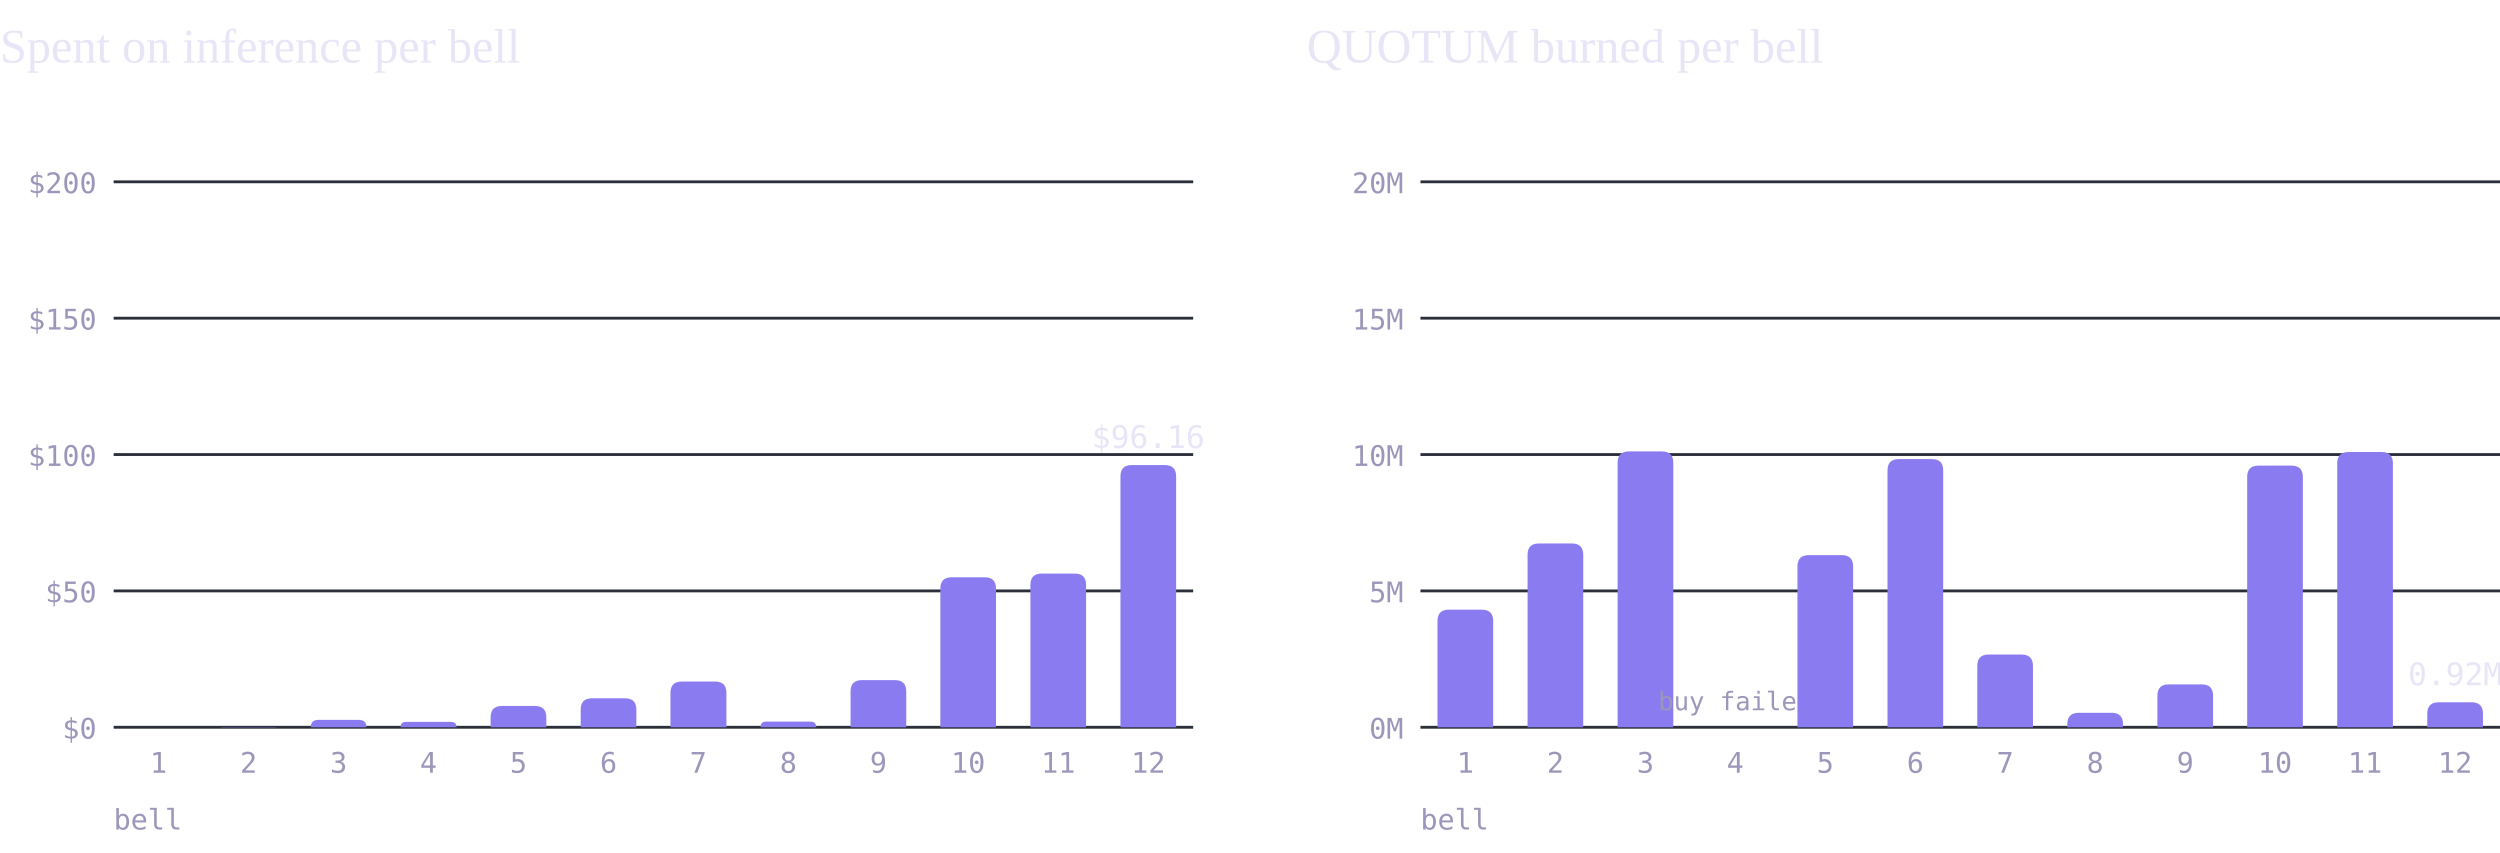
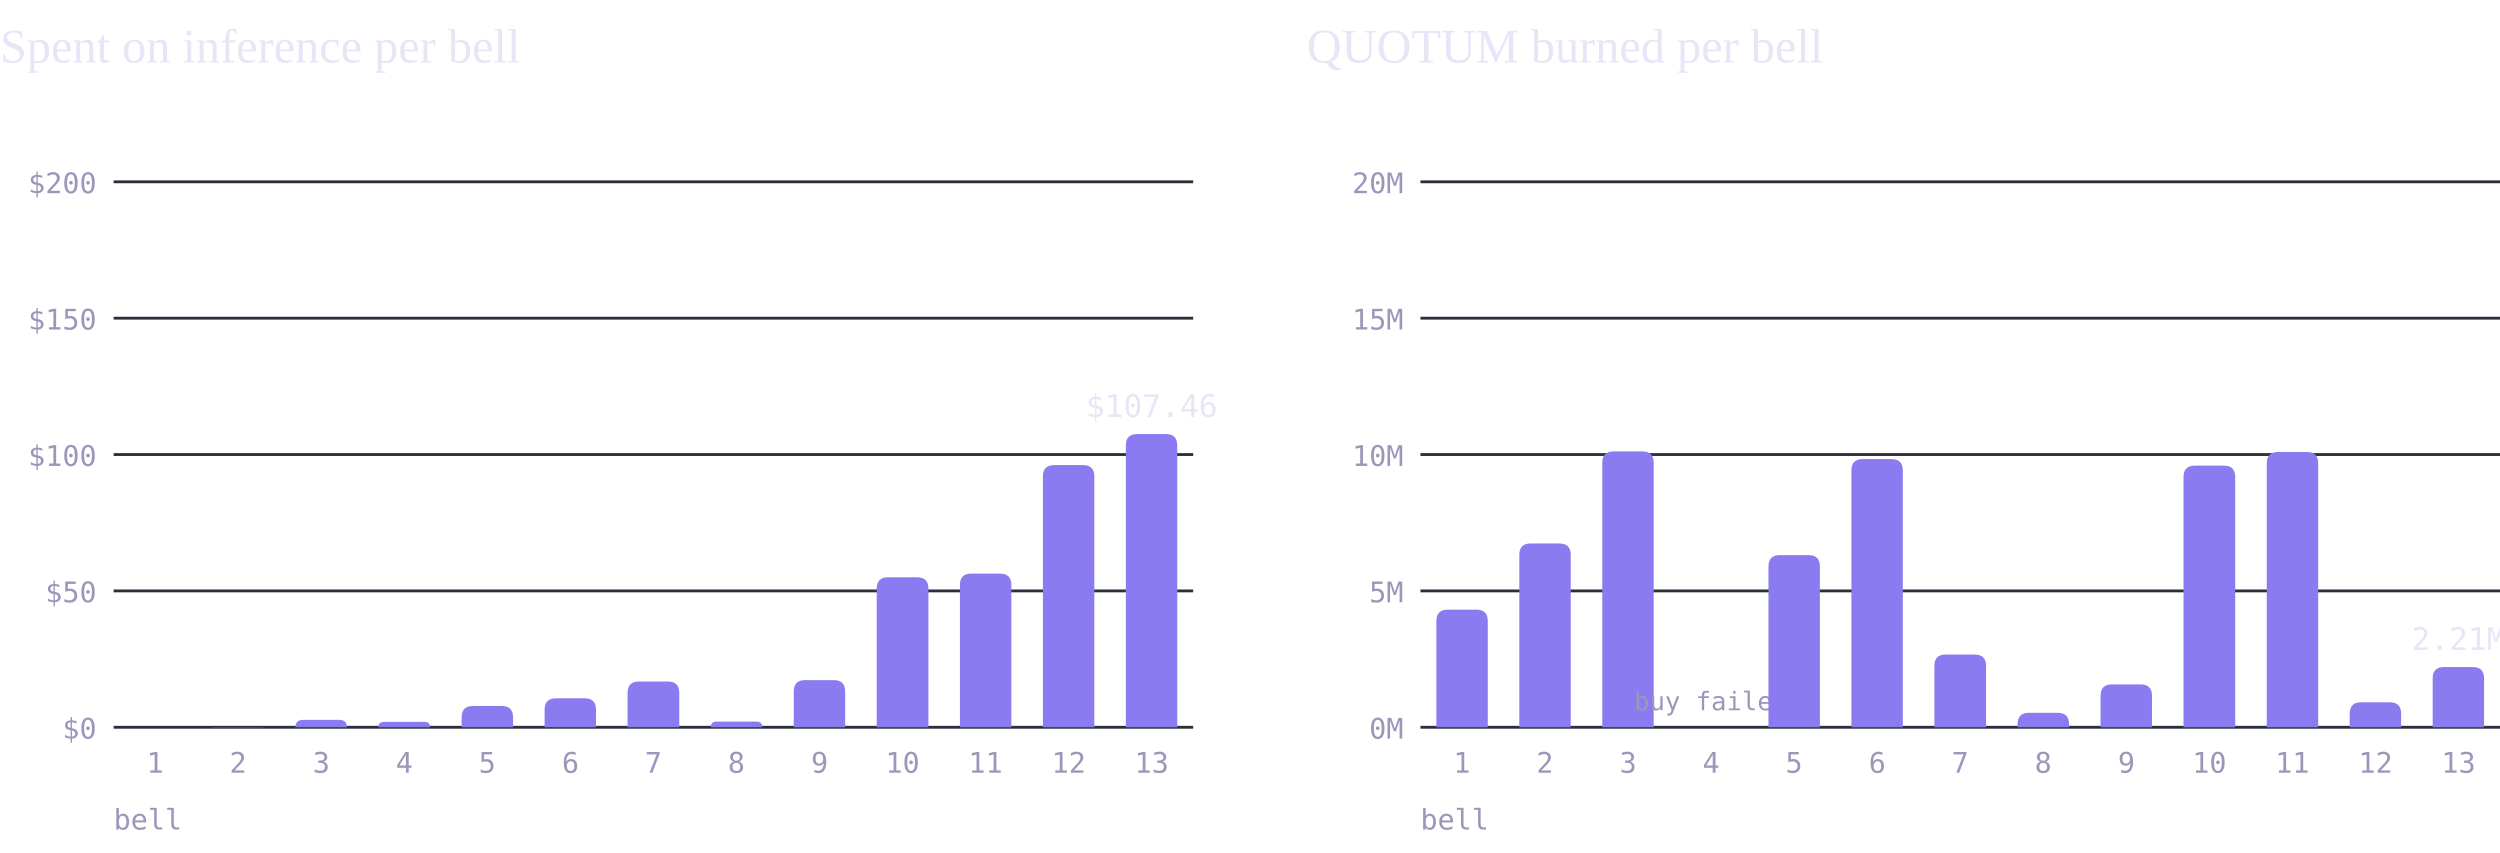
- <svg xmlns="http://www.w3.org/2000/svg" viewBox="0 0 880 300" width="880" height="300" role="img" aria-label="quotum bells 1 to 12: inference spent and QUOTUM burned per bell">
+ <svg xmlns="http://www.w3.org/2000/svg" viewBox="0 0 880 300" width="880" height="300" role="img" aria-label="quotum bells 1 to 13: inference spent and QUOTUM burned per bell">
  <text x="0" y="22" font-family="Georgia,'Times New Roman',serif" font-size="17" fill="#e8e5f7">Spent on inference per bell</text>
  <line x1="40" x2="420" y1="256.0" y2="256.0" stroke="#2a2f3a" stroke-width="1" />
  <text x="34" y="260.0" text-anchor="end" font-family="ui-monospace,SFMono-Regular,Menlo,monospace" font-size="10" fill="#9c97ba">$0</text>
  <line x1="40" x2="420" y1="208.0" y2="208.0" stroke="#2a2f3a" stroke-width="1" />
  <text x="34" y="212.0" text-anchor="end" font-family="ui-monospace,SFMono-Regular,Menlo,monospace" font-size="10" fill="#9c97ba">$50</text>
  <line x1="40" x2="420" y1="160.0" y2="160.0" stroke="#2a2f3a" stroke-width="1" />
  <text x="34" y="164.0" text-anchor="end" font-family="ui-monospace,SFMono-Regular,Menlo,monospace" font-size="10" fill="#9c97ba">$100</text>
  <line x1="40" x2="420" y1="112.0" y2="112.0" stroke="#2a2f3a" stroke-width="1" />
  <text x="34" y="116.0" text-anchor="end" font-family="ui-monospace,SFMono-Regular,Menlo,monospace" font-size="10" fill="#9c97ba">$150</text>
  <line x1="40" x2="420" y1="64.0" y2="64.0" stroke="#2a2f3a" stroke-width="1" />
  <text x="34" y="68.0" text-anchor="end" font-family="ui-monospace,SFMono-Regular,Menlo,monospace" font-size="10" fill="#9c97ba">$200</text>
-   <path d="M46.0,256.0 V256.0 Q46.0,256.0 46.0,256.0 H65.6 Q65.7,256.0 65.7,256.0 V256.0 Z" fill="#8a7cf0" />
-   <text x="55.8" y="272" text-anchor="middle" font-family="ui-monospace,SFMono-Regular,Menlo,monospace" font-size="10" fill="#9c97ba">1</text>
-   <path d="M77.7,256.0 V256.0 Q77.7,255.9 77.8,255.9 H97.2 Q97.3,255.9 97.3,256.0 V256.0 Z" fill="#8a7cf0" />
-   <text x="87.5" y="272" text-anchor="middle" font-family="ui-monospace,SFMono-Regular,Menlo,monospace" font-size="10" fill="#9c97ba">2</text>
-   <path d="M109.4,256.0 V256.0 Q109.4,253.4 112.0,253.4 H126.3 Q129.0,253.4 129.0,256.0 V256.0 Z" fill="#8a7cf0" />
-   <text x="119.2" y="272" text-anchor="middle" font-family="ui-monospace,SFMono-Regular,Menlo,monospace" font-size="10" fill="#9c97ba">3</text>
-   <path d="M141.0,256.0 V256.0 Q141.0,254.1 142.9,254.1 H158.7 Q160.7,254.1 160.7,256.0 V256.0 Z" fill="#8a7cf0" />
-   <text x="150.8" y="272" text-anchor="middle" font-family="ui-monospace,SFMono-Regular,Menlo,monospace" font-size="10" fill="#9c97ba">4</text>
-   <path d="M172.7,256.0 V252.5 Q172.7,248.5 176.7,248.5 H188.3 Q192.3,248.5 192.3,252.5 V256.0 Z" fill="#8a7cf0" />
-   <text x="182.5" y="272" text-anchor="middle" font-family="ui-monospace,SFMono-Regular,Menlo,monospace" font-size="10" fill="#9c97ba">5</text>
-   <path d="M204.4,256.0 V249.8 Q204.4,245.8 208.4,245.8 H220.0 Q224.0,245.8 224.0,249.8 V256.0 Z" fill="#8a7cf0" />
-   <text x="214.2" y="272" text-anchor="middle" font-family="ui-monospace,SFMono-Regular,Menlo,monospace" font-size="10" fill="#9c97ba">6</text>
-   <path d="M236.0,256.0 V243.9 Q236.0,239.9 240.0,239.9 H251.7 Q255.7,239.9 255.7,243.9 V256.0 Z" fill="#8a7cf0" />
-   <text x="245.8" y="272" text-anchor="middle" font-family="ui-monospace,SFMono-Regular,Menlo,monospace" font-size="10" fill="#9c97ba">7</text>
-   <path d="M267.7,256.0 V256.0 Q267.7,254.0 269.7,254.0 H285.3 Q287.3,254.0 287.3,256.0 V256.0 Z" fill="#8a7cf0" />
-   <text x="277.5" y="272" text-anchor="middle" font-family="ui-monospace,SFMono-Regular,Menlo,monospace" font-size="10" fill="#9c97ba">8</text>
-   <path d="M299.4,256.0 V243.4 Q299.4,239.4 303.4,239.4 H315.0 Q319.0,239.4 319.0,243.4 V256.0 Z" fill="#8a7cf0" />
-   <text x="309.2" y="272" text-anchor="middle" font-family="ui-monospace,SFMono-Regular,Menlo,monospace" font-size="10" fill="#9c97ba">9</text>
-   <path d="M331.0,256.0 V207.2 Q331.0,203.2 335.0,203.2 H346.6 Q350.6,203.2 350.6,207.2 V256.0 Z" fill="#8a7cf0" />
-   <text x="340.8" y="272" text-anchor="middle" font-family="ui-monospace,SFMono-Regular,Menlo,monospace" font-size="10" fill="#9c97ba">10</text>
-   <path d="M362.7,256.0 V205.9 Q362.7,201.9 366.7,201.9 H378.3 Q382.3,201.9 382.3,205.9 V256.0 Z" fill="#8a7cf0" />
-   <text x="372.5" y="272" text-anchor="middle" font-family="ui-monospace,SFMono-Regular,Menlo,monospace" font-size="10" fill="#9c97ba">11</text>
-   <path d="M394.4,256.0 V167.7 Q394.4,163.7 398.4,163.7 H410.0 Q414.0,163.7 414.0,167.7 V256.0 Z" fill="#8a7cf0" />
-   <text x="404.2" y="272" text-anchor="middle" font-family="ui-monospace,SFMono-Regular,Menlo,monospace" font-size="10" fill="#9c97ba">12</text>
-   <text x="404.2" y="157.7" text-anchor="middle" font-family="ui-monospace,SFMono-Regular,Menlo,monospace" font-size="11" fill="#e8e5f7">$96.16</text>
+   <path d="M45.6,256.0 V256.0 Q45.6,256.0 45.6,256.0 H63.7 Q63.7,256.0 63.7,256.0 V256.0 Z" fill="#8a7cf0" />
+   <text x="54.6" y="272" text-anchor="middle" font-family="ui-monospace,SFMono-Regular,Menlo,monospace" font-size="10" fill="#9c97ba">1</text>
+   <path d="M74.8,256.0 V256.0 Q74.8,255.9 74.9,255.9 H92.8 Q92.9,255.9 92.9,256.0 V256.0 Z" fill="#8a7cf0" />
+   <text x="83.8" y="272" text-anchor="middle" font-family="ui-monospace,SFMono-Regular,Menlo,monospace" font-size="10" fill="#9c97ba">2</text>
+   <path d="M104.0,256.0 V256.0 Q104.0,253.4 106.7,253.4 H119.5 Q122.1,253.4 122.1,256.0 V256.0 Z" fill="#8a7cf0" />
+   <text x="113.1" y="272" text-anchor="middle" font-family="ui-monospace,SFMono-Regular,Menlo,monospace" font-size="10" fill="#9c97ba">3</text>
+   <path d="M133.2,256.0 V256.0 Q133.2,254.1 135.2,254.1 H149.5 Q151.4,254.1 151.4,256.0 V256.0 Z" fill="#8a7cf0" />
+   <text x="142.3" y="272" text-anchor="middle" font-family="ui-monospace,SFMono-Regular,Menlo,monospace" font-size="10" fill="#9c97ba">4</text>
+   <path d="M162.5,256.0 V252.5 Q162.5,248.5 166.5,248.5 H176.6 Q180.6,248.5 180.6,252.5 V256.0 Z" fill="#8a7cf0" />
+   <text x="171.5" y="272" text-anchor="middle" font-family="ui-monospace,SFMono-Regular,Menlo,monospace" font-size="10" fill="#9c97ba">5</text>
+   <path d="M191.7,256.0 V249.8 Q191.7,245.8 195.7,245.8 H205.8 Q209.8,245.8 209.8,249.8 V256.0 Z" fill="#8a7cf0" />
+   <text x="200.8" y="272" text-anchor="middle" font-family="ui-monospace,SFMono-Regular,Menlo,monospace" font-size="10" fill="#9c97ba">6</text>
+   <path d="M220.9,256.0 V243.9 Q220.9,239.9 224.9,239.9 H235.1 Q239.1,239.9 239.1,243.9 V256.0 Z" fill="#8a7cf0" />
+   <text x="230.0" y="272" text-anchor="middle" font-family="ui-monospace,SFMono-Regular,Menlo,monospace" font-size="10" fill="#9c97ba">7</text>
+   <path d="M250.2,256.0 V256.0 Q250.2,254.0 252.2,254.0 H266.3 Q268.3,254.0 268.3,256.0 V256.0 Z" fill="#8a7cf0" />
+   <text x="259.2" y="272" text-anchor="middle" font-family="ui-monospace,SFMono-Regular,Menlo,monospace" font-size="10" fill="#9c97ba">8</text>
+   <path d="M279.4,256.0 V243.4 Q279.4,239.4 283.4,239.4 H293.5 Q297.5,239.4 297.5,243.4 V256.0 Z" fill="#8a7cf0" />
+   <text x="288.5" y="272" text-anchor="middle" font-family="ui-monospace,SFMono-Regular,Menlo,monospace" font-size="10" fill="#9c97ba">9</text>
+   <path d="M308.6,256.0 V207.2 Q308.6,203.2 312.6,203.2 H322.8 Q326.8,203.2 326.8,207.2 V256.0 Z" fill="#8a7cf0" />
+   <text x="317.7" y="272" text-anchor="middle" font-family="ui-monospace,SFMono-Regular,Menlo,monospace" font-size="10" fill="#9c97ba">10</text>
+   <path d="M337.9,256.0 V205.9 Q337.9,201.9 341.9,201.9 H352.0 Q356.0,201.9 356.0,205.9 V256.0 Z" fill="#8a7cf0" />
+   <text x="346.9" y="272" text-anchor="middle" font-family="ui-monospace,SFMono-Regular,Menlo,monospace" font-size="10" fill="#9c97ba">11</text>
+   <path d="M367.1,256.0 V167.7 Q367.1,163.7 371.1,163.7 H381.2 Q385.2,163.7 385.2,167.7 V256.0 Z" fill="#8a7cf0" />
+   <text x="376.2" y="272" text-anchor="middle" font-family="ui-monospace,SFMono-Regular,Menlo,monospace" font-size="10" fill="#9c97ba">12</text>
+   <path d="M396.3,256.0 V156.8 Q396.3,152.8 400.3,152.8 H410.4 Q414.4,152.8 414.4,156.8 V256.0 Z" fill="#8a7cf0" />
+   <text x="405.4" y="272" text-anchor="middle" font-family="ui-monospace,SFMono-Regular,Menlo,monospace" font-size="10" fill="#9c97ba">13</text>
+   <text x="405.4" y="146.8" text-anchor="middle" font-family="ui-monospace,SFMono-Regular,Menlo,monospace" font-size="11" fill="#e8e5f7">$107.46</text>
  <text x="40" y="292" font-family="ui-monospace,SFMono-Regular,Menlo,monospace" font-size="10" fill="#9c97ba">bell</text>
  <text x="460" y="22" font-family="Georgia,'Times New Roman',serif" font-size="17" fill="#e8e5f7">QUOTUM burned per bell</text>
  <line x1="500" x2="880" y1="256.0" y2="256.0" stroke="#2a2f3a" stroke-width="1" />
  <text x="494" y="260.0" text-anchor="end" font-family="ui-monospace,SFMono-Regular,Menlo,monospace" font-size="10" fill="#9c97ba">0M</text>
  <line x1="500" x2="880" y1="208.0" y2="208.0" stroke="#2a2f3a" stroke-width="1" />
  <text x="494" y="212.0" text-anchor="end" font-family="ui-monospace,SFMono-Regular,Menlo,monospace" font-size="10" fill="#9c97ba">5M</text>
  <line x1="500" x2="880" y1="160.0" y2="160.0" stroke="#2a2f3a" stroke-width="1" />
  <text x="494" y="164.0" text-anchor="end" font-family="ui-monospace,SFMono-Regular,Menlo,monospace" font-size="10" fill="#9c97ba">10M</text>
  <line x1="500" x2="880" y1="112.0" y2="112.0" stroke="#2a2f3a" stroke-width="1" />
  <text x="494" y="116.0" text-anchor="end" font-family="ui-monospace,SFMono-Regular,Menlo,monospace" font-size="10" fill="#9c97ba">15M</text>
  <line x1="500" x2="880" y1="64.0" y2="64.0" stroke="#2a2f3a" stroke-width="1" />
  <text x="494" y="68.0" text-anchor="end" font-family="ui-monospace,SFMono-Regular,Menlo,monospace" font-size="10" fill="#9c97ba">20M</text>
-   <path d="M506.0,256.0 V218.6 Q506.0,214.6 510.0,214.6 H521.6 Q525.6,214.6 525.6,218.6 V256.0 Z" fill="#8a7cf0" />
-   <text x="515.8" y="272" text-anchor="middle" font-family="ui-monospace,SFMono-Regular,Menlo,monospace" font-size="10" fill="#9c97ba">1</text>
-   <path d="M537.7,256.0 V195.3 Q537.7,191.3 541.7,191.3 H553.3 Q557.3,191.3 557.3,195.3 V256.0 Z" fill="#8a7cf0" />
-   <text x="547.5" y="272" text-anchor="middle" font-family="ui-monospace,SFMono-Regular,Menlo,monospace" font-size="10" fill="#9c97ba">2</text>
-   <path d="M569.4,256.0 V162.9 Q569.4,158.9 573.4,158.9 H585.0 Q589.0,158.9 589.0,162.9 V256.0 Z" fill="#8a7cf0" />
-   <text x="579.2" y="272" text-anchor="middle" font-family="ui-monospace,SFMono-Regular,Menlo,monospace" font-size="10" fill="#9c97ba">3</text>
-   <text x="610.8" y="272" text-anchor="middle" font-family="ui-monospace,SFMono-Regular,Menlo,monospace" font-size="10" fill="#9c97ba">4</text>
-   <text x="610.8" y="250" text-anchor="middle" font-family="ui-monospace,SFMono-Regular,Menlo,monospace" font-size="9" fill="#9c97ba">buy failed</text>
-   <path d="M632.7,256.0 V199.4 Q632.7,195.4 636.7,195.4 H648.3 Q652.3,195.4 652.3,199.4 V256.0 Z" fill="#8a7cf0" />
-   <text x="642.5" y="272" text-anchor="middle" font-family="ui-monospace,SFMono-Regular,Menlo,monospace" font-size="10" fill="#9c97ba">5</text>
-   <path d="M664.4,256.0 V165.6 Q664.4,161.6 668.4,161.6 H680.0 Q684.0,161.6 684.0,165.6 V256.0 Z" fill="#8a7cf0" />
-   <text x="674.2" y="272" text-anchor="middle" font-family="ui-monospace,SFMono-Regular,Menlo,monospace" font-size="10" fill="#9c97ba">6</text>
-   <path d="M696.0,256.0 V234.4 Q696.0,230.4 700.0,230.4 H711.6 Q715.6,230.4 715.6,234.4 V256.0 Z" fill="#8a7cf0" />
-   <text x="705.8" y="272" text-anchor="middle" font-family="ui-monospace,SFMono-Regular,Menlo,monospace" font-size="10" fill="#9c97ba">7</text>
-   <path d="M727.7,256.0 V254.9 Q727.7,250.9 731.7,250.9 H743.3 Q747.3,250.9 747.3,254.9 V256.0 Z" fill="#8a7cf0" />
-   <text x="737.5" y="272" text-anchor="middle" font-family="ui-monospace,SFMono-Regular,Menlo,monospace" font-size="10" fill="#9c97ba">8</text>
-   <path d="M759.4,256.0 V244.9 Q759.4,240.9 763.4,240.9 H775.0 Q779.0,240.9 779.0,244.9 V256.0 Z" fill="#8a7cf0" />
-   <text x="769.2" y="272" text-anchor="middle" font-family="ui-monospace,SFMono-Regular,Menlo,monospace" font-size="10" fill="#9c97ba">9</text>
-   <path d="M791.0,256.0 V167.9 Q791.0,163.9 795.0,163.9 H806.6 Q810.6,163.9 810.6,167.9 V256.0 Z" fill="#8a7cf0" />
-   <text x="800.8" y="272" text-anchor="middle" font-family="ui-monospace,SFMono-Regular,Menlo,monospace" font-size="10" fill="#9c97ba">10</text>
-   <path d="M822.7,256.0 V163.1 Q822.7,159.1 826.7,159.1 H838.3 Q842.3,159.1 842.3,163.1 V256.0 Z" fill="#8a7cf0" />
-   <text x="832.5" y="272" text-anchor="middle" font-family="ui-monospace,SFMono-Regular,Menlo,monospace" font-size="10" fill="#9c97ba">11</text>
-   <path d="M854.4,256.0 V251.2 Q854.4,247.2 858.4,247.2 H870.0 Q874.0,247.2 874.0,251.2 V256.0 Z" fill="#8a7cf0" />
-   <text x="864.2" y="272" text-anchor="middle" font-family="ui-monospace,SFMono-Regular,Menlo,monospace" font-size="10" fill="#9c97ba">12</text>
-   <text x="864.2" y="241.2" text-anchor="middle" font-family="ui-monospace,SFMono-Regular,Menlo,monospace" font-size="11" fill="#e8e5f7">0.92M</text>
+   <path d="M505.6,256.0 V218.6 Q505.6,214.6 509.6,214.6 H519.7 Q523.7,214.6 523.7,218.6 V256.0 Z" fill="#8a7cf0" />
+   <text x="514.6" y="272" text-anchor="middle" font-family="ui-monospace,SFMono-Regular,Menlo,monospace" font-size="10" fill="#9c97ba">1</text>
+   <path d="M534.8,256.0 V195.3 Q534.8,191.3 538.8,191.3 H548.9 Q552.9,191.3 552.9,195.3 V256.0 Z" fill="#8a7cf0" />
+   <text x="543.8" y="272" text-anchor="middle" font-family="ui-monospace,SFMono-Regular,Menlo,monospace" font-size="10" fill="#9c97ba">2</text>
+   <path d="M564.0,256.0 V162.9 Q564.0,158.9 568.0,158.9 H578.1 Q582.1,158.9 582.1,162.9 V256.0 Z" fill="#8a7cf0" />
+   <text x="573.1" y="272" text-anchor="middle" font-family="ui-monospace,SFMono-Regular,Menlo,monospace" font-size="10" fill="#9c97ba">3</text>
+   <text x="602.3" y="272" text-anchor="middle" font-family="ui-monospace,SFMono-Regular,Menlo,monospace" font-size="10" fill="#9c97ba">4</text>
+   <text x="602.3" y="250" text-anchor="middle" font-family="ui-monospace,SFMono-Regular,Menlo,monospace" font-size="9" fill="#9c97ba">buy failed</text>
+   <path d="M622.5,256.0 V199.4 Q622.5,195.4 626.5,195.4 H636.6 Q640.6,195.4 640.6,199.4 V256.0 Z" fill="#8a7cf0" />
+   <text x="631.5" y="272" text-anchor="middle" font-family="ui-monospace,SFMono-Regular,Menlo,monospace" font-size="10" fill="#9c97ba">5</text>
+   <path d="M651.7,256.0 V165.6 Q651.7,161.6 655.7,161.6 H665.8 Q669.8,161.6 669.8,165.6 V256.0 Z" fill="#8a7cf0" />
+   <text x="660.8" y="272" text-anchor="middle" font-family="ui-monospace,SFMono-Regular,Menlo,monospace" font-size="10" fill="#9c97ba">6</text>
+   <path d="M680.9,256.0 V234.4 Q680.9,230.4 684.9,230.4 H695.1 Q699.1,230.4 699.1,234.4 V256.0 Z" fill="#8a7cf0" />
+   <text x="690.0" y="272" text-anchor="middle" font-family="ui-monospace,SFMono-Regular,Menlo,monospace" font-size="10" fill="#9c97ba">7</text>
+   <path d="M710.2,256.0 V254.9 Q710.2,250.9 714.2,250.9 H724.3 Q728.3,250.9 728.3,254.9 V256.0 Z" fill="#8a7cf0" />
+   <text x="719.2" y="272" text-anchor="middle" font-family="ui-monospace,SFMono-Regular,Menlo,monospace" font-size="10" fill="#9c97ba">8</text>
+   <path d="M739.4,256.0 V244.9 Q739.4,240.9 743.4,240.9 H753.5 Q757.5,240.9 757.5,244.9 V256.0 Z" fill="#8a7cf0" />
+   <text x="748.5" y="272" text-anchor="middle" font-family="ui-monospace,SFMono-Regular,Menlo,monospace" font-size="10" fill="#9c97ba">9</text>
+   <path d="M768.6,256.0 V167.9 Q768.6,163.9 772.6,163.9 H782.8 Q786.8,163.9 786.8,167.9 V256.0 Z" fill="#8a7cf0" />
+   <text x="777.7" y="272" text-anchor="middle" font-family="ui-monospace,SFMono-Regular,Menlo,monospace" font-size="10" fill="#9c97ba">10</text>
+   <path d="M797.9,256.0 V163.1 Q797.9,159.1 801.9,159.1 H812.0 Q816.0,159.1 816.0,163.1 V256.0 Z" fill="#8a7cf0" />
+   <text x="806.9" y="272" text-anchor="middle" font-family="ui-monospace,SFMono-Regular,Menlo,monospace" font-size="10" fill="#9c97ba">11</text>
+   <path d="M827.1,256.0 V251.2 Q827.1,247.2 831.1,247.2 H841.2 Q845.2,247.2 845.2,251.2 V256.0 Z" fill="#8a7cf0" />
+   <text x="836.2" y="272" text-anchor="middle" font-family="ui-monospace,SFMono-Regular,Menlo,monospace" font-size="10" fill="#9c97ba">12</text>
+   <path d="M856.3,256.0 V238.8 Q856.3,234.8 860.3,234.8 H870.4 Q874.4,234.8 874.4,238.8 V256.0 Z" fill="#8a7cf0" />
+   <text x="865.4" y="272" text-anchor="middle" font-family="ui-monospace,SFMono-Regular,Menlo,monospace" font-size="10" fill="#9c97ba">13</text>
+   <text x="865.4" y="228.8" text-anchor="middle" font-family="ui-monospace,SFMono-Regular,Menlo,monospace" font-size="11" fill="#e8e5f7">2.21M</text>
  <text x="500" y="292" font-family="ui-monospace,SFMono-Regular,Menlo,monospace" font-size="10" fill="#9c97ba">bell</text>
</svg>
